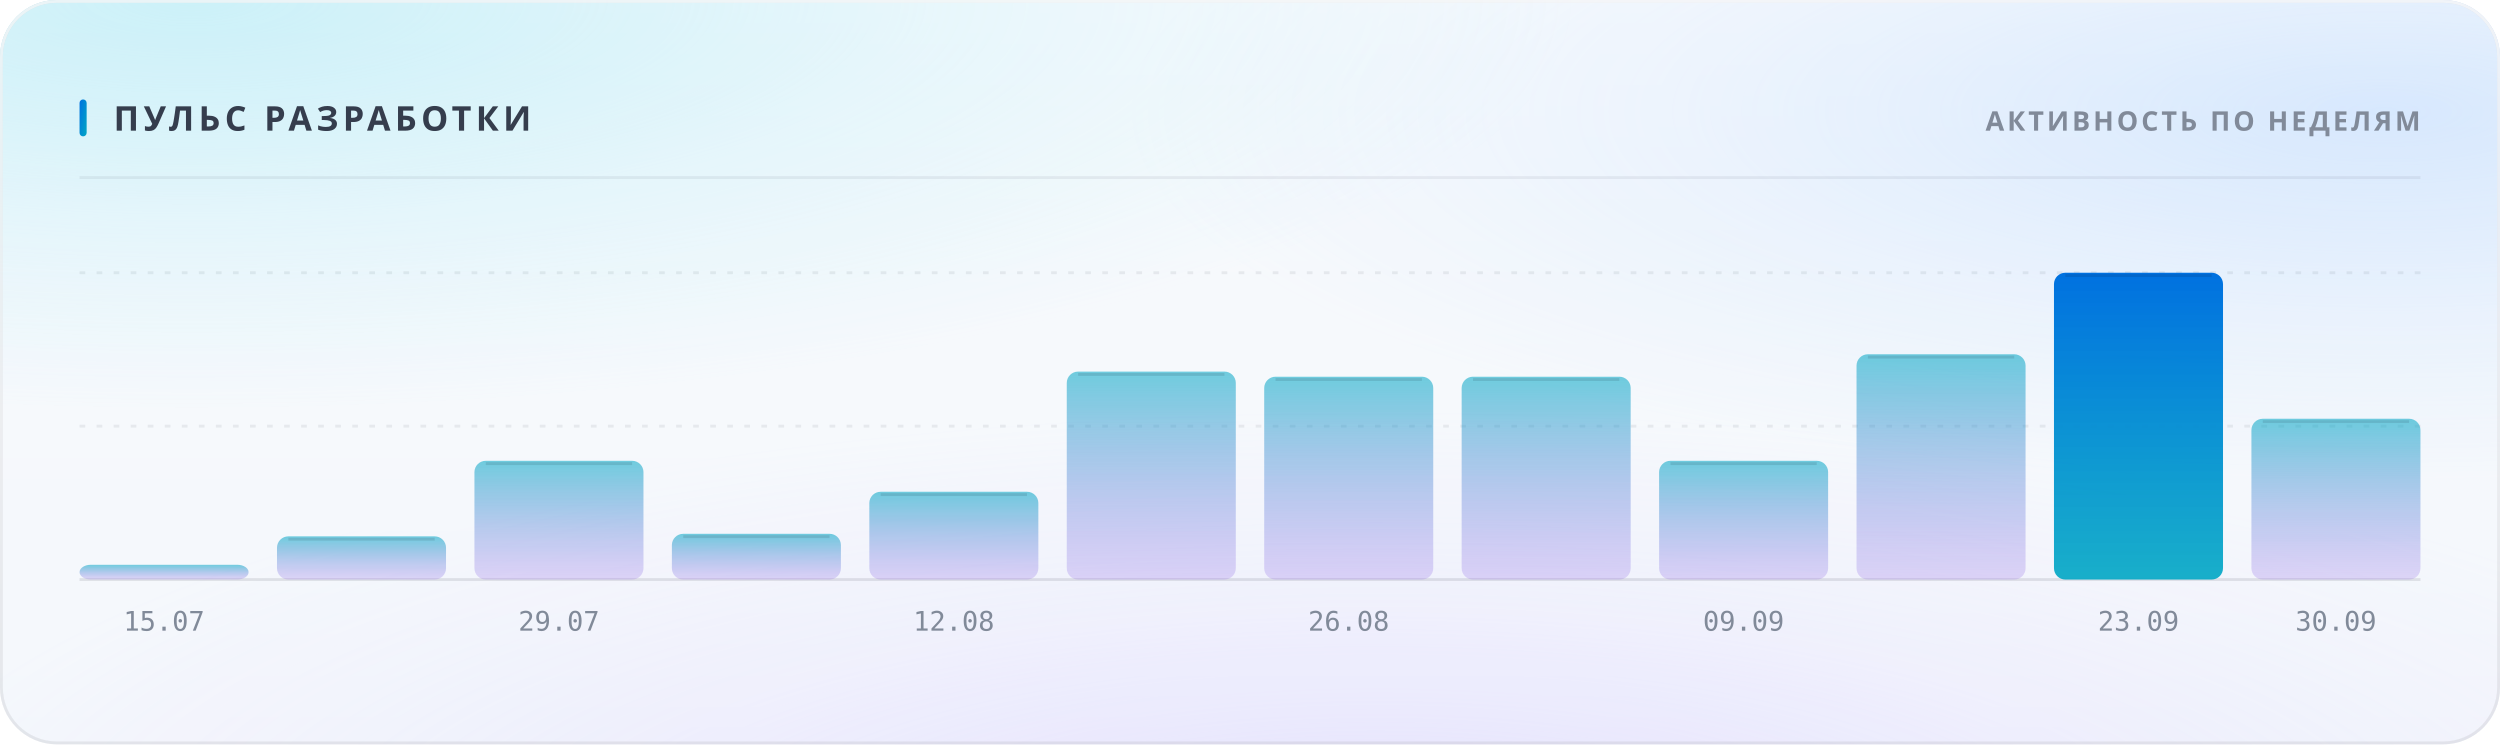
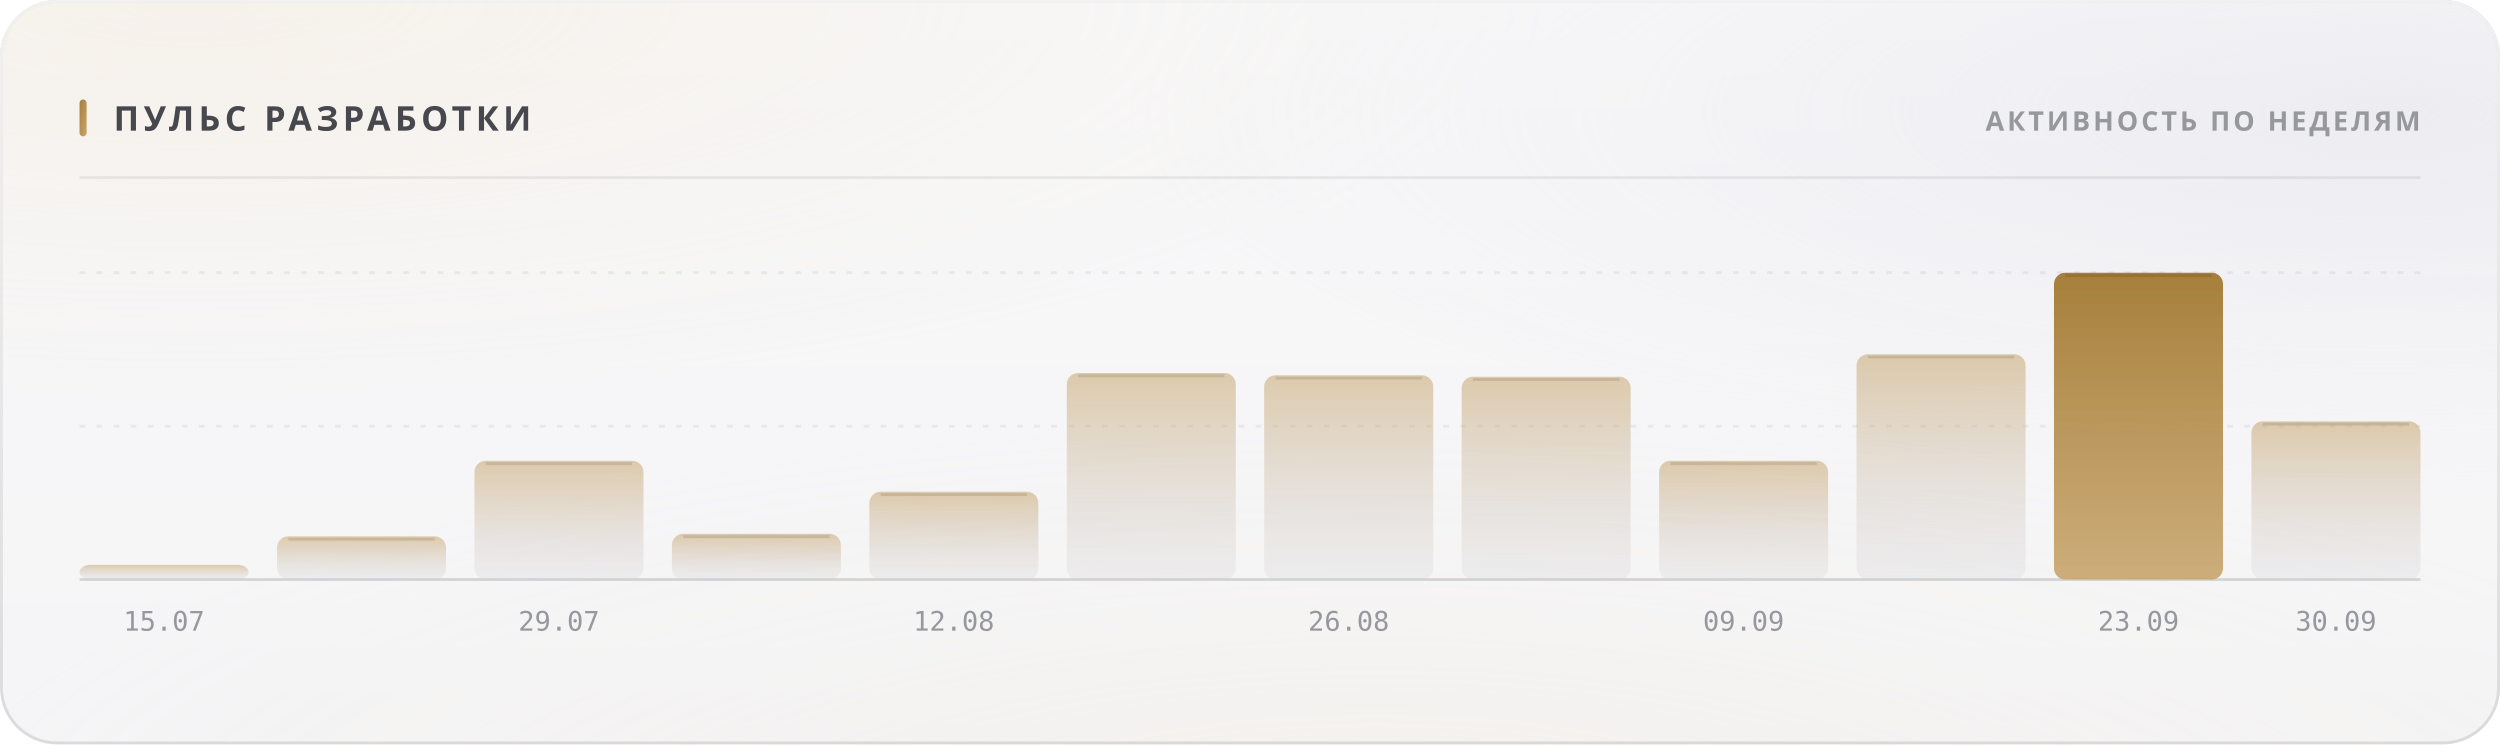
<svg xmlns="http://www.w3.org/2000/svg" width="880" height="262" viewBox="0 0 880 262" role="img">
  <style>
  text { font-family: -apple-system, BlinkMacSystemFont, 'Segoe UI', 'Noto Sans', Helvetica, Arial, sans-serif; }
  .mono { font-family: ui-monospace, 'SF Mono', 'Cascadia Mono', 'DejaVu Sans Mono', Menlo, Consolas, monospace; font-variant-numeric: tabular-nums; }
  .caps { letter-spacing: .1em; text-transform: uppercase; }

  @keyframes sheen  { from { transform: translateX(-120%); } to { transform: translateX(260%); } }
  @keyframes rise   { from { opacity: 0; transform: translateY(6px); } to { opacity: 1; transform: none; } }
  @keyframes slide  { from { opacity: 0; transform: translateX(-8px); } to { opacity: 1; transform: none; } }
  @keyframes grow   { from { transform: scaleY(0); } to { transform: scaleY(1); } }
  @keyframes widen  { from { transform: scaleX(0); } to { transform: scaleX(1); } }
  @keyframes draw   { from { stroke-dashoffset: 200; } to { stroke-dashoffset: 0; } }

  .sheen { animation: sheen 5.5s cubic-bezier(.45,0,.2,1) infinite; }
  .rise  { animation: rise .5s cubic-bezier(.16,1,.3,1) both; }
  .slide { animation: slide .42s cubic-bezier(.16,1,.3,1) both; }
  .bar   { transform-box: fill-box; transform-origin: 50% 100%;
           animation: grow .62s cubic-bezier(.16,1,.3,1) both; }
  .fill  { transform-box: fill-box; transform-origin: 0% 50%;
           animation: widen .8s cubic-bezier(.16,1,.3,1) both; }
  /* The hidden start state lives in the keyframes, never in the static rule.
     A renderer that ignores CSS animations then falls back to the FINISHED
     state — a drawn line, visible text — instead of an empty panel. */
  .spark { stroke-dasharray: 200;
           animation: draw 1.1s cubic-bezier(.16,1,.3,1) both; }

  @media (prefers-reduced-motion: reduce) {
    .sheen { animation: none; opacity: 0; }
    .rise, .slide, .bar, .fill, .spark { animation: none; opacity: 1; transform: none;
                                         stroke-dashoffset: 0; }
  }</style>
  <defs>
+     <filter id="grain5" x="0" y="0" width="100%" height="100%">
+       <feTurbulence type="fractalNoise" baseFrequency="0.85" numOctaves="3" stitchTiles="stitch" />
+       <feColorMatrix type="saturate" values="0" />
+     </filter>
    <linearGradient id="accent1" x1="0" y1="0" x2="1" y2="1">
-       <stop offset="0%" stop-color="#0071e0" />
-       <stop offset="100%" stop-color="#00a7c4" />
+       <stop offset="0%" stop-color="#a67f3b" />
+       <stop offset="100%" stop-color="#c8a56c" />
    </linearGradient>
-     <radialGradient id="aurora5" cx="0.08" cy="0" r="0.55">
-       <stop offset="0%" stop-color="#61d7ed" stop-opacity="0.55" />
-       <stop offset="55%" stop-color="#61d7ed" stop-opacity="0.193" />
-       <stop offset="100%" stop-color="#61d7ed" stop-opacity="0" />
+     <radialGradient id="aurora6" cx="0.08" cy="0" r="0.55">
+       <stop offset="0%" stop-color="#e7c99a" stop-opacity="0.28" />
+       <stop offset="55%" stop-color="#e7c99a" stop-opacity="0.098" />
+       <stop offset="100%" stop-color="#e7c99a" stop-opacity="0" />
    </radialGradient>
-     <radialGradient id="aurora6" cx="0.95" cy="0.15" r="0.5">
-       <stop offset="0%" stop-color="#6badff" stop-opacity="0.4" />
-       <stop offset="55%" stop-color="#6badff" stop-opacity="0.14" />
-       <stop offset="100%" stop-color="#6badff" stop-opacity="0" />
+     <radialGradient id="aurora7" cx="0.95" cy="0.15" r="0.5">
+       <stop offset="0%" stop-color="#ccccdb" stop-opacity="0.45" />
+       <stop offset="55%" stop-color="#ccccdb" stop-opacity="0.158" />
+       <stop offset="100%" stop-color="#ccccdb" stop-opacity="0" />
    </radialGradient>
-     <radialGradient id="aurora7" cx="0.55" cy="1.15" r="0.6">
-       <stop offset="0%" stop-color="#bda6ff" stop-opacity="0.35" />
-       <stop offset="55%" stop-color="#bda6ff" stop-opacity="0.122" />
-       <stop offset="100%" stop-color="#bda6ff" stop-opacity="0" />
+     <radialGradient id="aurora8" cx="0.55" cy="1.15" r="0.6">
+       <stop offset="0%" stop-color="#ead4b3" stop-opacity="0.2" />
+       <stop offset="55%" stop-color="#ead4b3" stop-opacity="0.07" />
+       <stop offset="100%" stop-color="#ead4b3" stop-opacity="0" />
    </radialGradient>
    <linearGradient id="glass2" x1="0" y1="0" x2="0" y2="1">
-       <stop offset="0%" stop-color="#ffffff" stop-opacity="0.45" />
-       <stop offset="100%" stop-color="#ffffff" stop-opacity="0.168" />
+       <stop offset="0%" stop-color="#ffffff" stop-opacity="0.42" />
+       <stop offset="100%" stop-color="#ffffff" stop-opacity="0.16" />
    </linearGradient>
    <linearGradient id="rim3" x1="0" y1="0" x2="0" y2="1">
      <stop offset="0%" stop-color="#ffffff" stop-opacity="0.7" />
-       <stop offset="100%" stop-color="#ffffff" stop-opacity="0.175" />
+       <stop offset="100%" stop-color="#ffffff" stop-opacity="0.15" />
    </linearGradient>
    <linearGradient id="spec4" x1="0" y1="0" x2="1" y2="0">
      <stop offset="0%" stop-color="#ffffff" stop-opacity="0" />
-       <stop offset="35%" stop-color="#ffffff" stop-opacity="0.8" />
-       <stop offset="70%" stop-color="#ffffff" stop-opacity="0.28" />
+       <stop offset="35%" stop-color="#ffffff" stop-opacity="0.72" />
+       <stop offset="70%" stop-color="#ffffff" stop-opacity="0.252" />
      <stop offset="100%" stop-color="#ffffff" stop-opacity="0" />
    </linearGradient>
-     <linearGradient id="barfill8" x1="0" y1="0" x2="0" y2="1">
-       <stop offset="0%" stop-color="#00a7c4" stop-opacity="0.55" />
-       <stop offset="100%" stop-color="#8658e1" stop-opacity="0.22" />
-     </linearGradient>
    <linearGradient id="barfill9" x1="0" y1="0" x2="0" y2="1">
-       <stop offset="0%" stop-color="#00a7c4" stop-opacity="0.55" />
-       <stop offset="100%" stop-color="#8658e1" stop-opacity="0.22" />
+       <stop offset="0%" stop-color="#c8a56c" stop-opacity="0.55" />
+       <stop offset="100%" stop-color="#cdcdd4" stop-opacity="0.22" />
    </linearGradient>
    <linearGradient id="barfill10" x1="0" y1="0" x2="0" y2="1">
-       <stop offset="0%" stop-color="#00a7c4" stop-opacity="0.55" />
-       <stop offset="100%" stop-color="#8658e1" stop-opacity="0.22" />
+       <stop offset="0%" stop-color="#c8a56c" stop-opacity="0.55" />
+       <stop offset="100%" stop-color="#cdcdd4" stop-opacity="0.22" />
    </linearGradient>
    <linearGradient id="barfill11" x1="0" y1="0" x2="0" y2="1">
-       <stop offset="0%" stop-color="#00a7c4" stop-opacity="0.55" />
-       <stop offset="100%" stop-color="#8658e1" stop-opacity="0.22" />
+       <stop offset="0%" stop-color="#c8a56c" stop-opacity="0.55" />
+       <stop offset="100%" stop-color="#cdcdd4" stop-opacity="0.22" />
    </linearGradient>
    <linearGradient id="barfill12" x1="0" y1="0" x2="0" y2="1">
-       <stop offset="0%" stop-color="#00a7c4" stop-opacity="0.55" />
-       <stop offset="100%" stop-color="#8658e1" stop-opacity="0.22" />
+       <stop offset="0%" stop-color="#c8a56c" stop-opacity="0.55" />
+       <stop offset="100%" stop-color="#cdcdd4" stop-opacity="0.22" />
    </linearGradient>
    <linearGradient id="barfill13" x1="0" y1="0" x2="0" y2="1">
-       <stop offset="0%" stop-color="#00a7c4" stop-opacity="0.55" />
-       <stop offset="100%" stop-color="#8658e1" stop-opacity="0.22" />
+       <stop offset="0%" stop-color="#c8a56c" stop-opacity="0.55" />
+       <stop offset="100%" stop-color="#cdcdd4" stop-opacity="0.22" />
    </linearGradient>
    <linearGradient id="barfill14" x1="0" y1="0" x2="0" y2="1">
-       <stop offset="0%" stop-color="#00a7c4" stop-opacity="0.55" />
-       <stop offset="100%" stop-color="#8658e1" stop-opacity="0.22" />
+       <stop offset="0%" stop-color="#c8a56c" stop-opacity="0.55" />
+       <stop offset="100%" stop-color="#cdcdd4" stop-opacity="0.22" />
    </linearGradient>
    <linearGradient id="barfill15" x1="0" y1="0" x2="0" y2="1">
-       <stop offset="0%" stop-color="#00a7c4" stop-opacity="0.55" />
-       <stop offset="100%" stop-color="#8658e1" stop-opacity="0.22" />
+       <stop offset="0%" stop-color="#c8a56c" stop-opacity="0.55" />
+       <stop offset="100%" stop-color="#cdcdd4" stop-opacity="0.22" />
    </linearGradient>
    <linearGradient id="barfill16" x1="0" y1="0" x2="0" y2="1">
-       <stop offset="0%" stop-color="#00a7c4" stop-opacity="0.55" />
-       <stop offset="100%" stop-color="#8658e1" stop-opacity="0.22" />
+       <stop offset="0%" stop-color="#c8a56c" stop-opacity="0.55" />
+       <stop offset="100%" stop-color="#cdcdd4" stop-opacity="0.22" />
    </linearGradient>
    <linearGradient id="barfill17" x1="0" y1="0" x2="0" y2="1">
-       <stop offset="0%" stop-color="#00a7c4" stop-opacity="0.55" />
-       <stop offset="100%" stop-color="#8658e1" stop-opacity="0.22" />
+       <stop offset="0%" stop-color="#c8a56c" stop-opacity="0.55" />
+       <stop offset="100%" stop-color="#cdcdd4" stop-opacity="0.22" />
    </linearGradient>
    <linearGradient id="barfill18" x1="0" y1="0" x2="0" y2="1">
-       <stop offset="0%" stop-color="#0071e0" stop-opacity="1" />
-       <stop offset="100%" stop-color="#00a7c4" stop-opacity="0.9" />
+       <stop offset="0%" stop-color="#c8a56c" stop-opacity="0.55" />
+       <stop offset="100%" stop-color="#cdcdd4" stop-opacity="0.22" />
    </linearGradient>
    <linearGradient id="barfill19" x1="0" y1="0" x2="0" y2="1">
-       <stop offset="0%" stop-color="#00a7c4" stop-opacity="0.55" />
-       <stop offset="100%" stop-color="#8658e1" stop-opacity="0.22" />
+       <stop offset="0%" stop-color="#a67f3b" stop-opacity="1" />
+       <stop offset="100%" stop-color="#c8a56c" stop-opacity="0.9" />
+     </linearGradient>
+     <linearGradient id="barfill20" x1="0" y1="0" x2="0" y2="1">
+       <stop offset="0%" stop-color="#c8a56c" stop-opacity="0.55" />
+       <stop offset="100%" stop-color="#cdcdd4" stop-opacity="0.22" />
    </linearGradient>
  </defs>
-   <rect width="880" height="262" rx="20" fill="#f2f6fb" />
-   <rect width="880" height="262" rx="20" fill="url(#aurora5)" />
+   <rect width="880" height="262" rx="20" fill="#f3f3f5" />
  <rect width="880" height="262" rx="20" fill="url(#aurora6)" />
  <rect width="880" height="262" rx="20" fill="url(#aurora7)" />
+   <rect width="880" height="262" rx="20" fill="url(#aurora8)" />
  <rect width="880" height="262" rx="20" fill="url(#glass2)" />
-   <rect x=".5" y=".5" width="879" height="261" rx="19.5" fill="none" stroke="rgba(10,16,36,0.1)" />
+   <rect width="880" height="262" rx="20" filter="url(#grain5)" opacity="0.06" style="mix-blend-mode:overlay" />
+   <rect x=".5" y=".5" width="879" height="261" rx="19.5" fill="none" stroke="rgba(10,10,12,0.14)" />
  <rect x=".5" y=".5" width="879" height="261" rx="19.5" fill="none" stroke="url(#rim3)" />
  <path d="M20 1 H860" stroke="url(#spec4)" stroke-width="1.2" fill="none" />
  <rect x="28" y="35" width="2.5" height="13" rx="1.25" fill="url(#accent1)" />
-   <text x="40" y="46" font-size="12" font-weight="700" fill="#353d4d" letter-spacing="0.13em">ПУЛЬС РАЗРАБОТКИ</text>
-   <text x="852" y="46" font-size="9.5" font-weight="600" fill="#818a99" text-anchor="end" letter-spacing="0.11em">АКТИВНОСТЬ ПО НЕДЕЛЯМ</text>
-   <path d="M28 62.5 H852" stroke="rgba(10,16,36,0.06)" stroke-width="1" />
-   <path d="M28 150.0 H852" stroke="rgba(10,16,36,0.07)" stroke-width="1" stroke-dasharray="2 4" />
-   <path d="M28 96.0 H852" stroke="rgba(10,16,36,0.07)" stroke-width="1" stroke-dasharray="2 4" />
-   <path d="M28 204 H852" stroke="rgba(10,16,36,0.1)" stroke-width="1" />
-   <rect class="bar" x="28.0" y="198.8" width="59.5" height="5.2" rx="4" fill="url(#barfill8)" opacity="1" style="animation-delay:0s" />
-   <text x="57.75" y="222" font-size="9.5" font-weight="400" fill="#818a99" text-anchor="middle" class="mono">15.07</text>
-   <rect class="bar" x="97.5" y="188.8" width="59.5" height="15.2" rx="4" fill="url(#barfill9)" opacity="1" style="animation-delay:0.038s" />
-   <path d="M101.5 189.8 H153.0" stroke="rgba(10,16,36,0.11)" stroke-width="1" />
-   <rect class="bar" x="167.0" y="162.2" width="59.5" height="41.8" rx="4" fill="url(#barfill10)" opacity="1" style="animation-delay:0.076s" />
-   <path d="M171.0 163.2 H222.5" stroke="rgba(10,16,36,0.11)" stroke-width="1" />
-   <text x="196.75" y="222" font-size="9.5" font-weight="400" fill="#818a99" text-anchor="middle" class="mono">29.07</text>
-   <rect class="bar" x="236.5" y="187.9" width="59.5" height="16.1" rx="4" fill="url(#barfill11)" opacity="1" style="animation-delay:0.114s" />
-   <path d="M240.5 188.9 H292.0" stroke="rgba(10,16,36,0.11)" stroke-width="1" />
-   <rect class="bar" x="306.0" y="173.1" width="59.5" height="30.9" rx="4" fill="url(#barfill12)" opacity="1" style="animation-delay:0.152s" />
-   <path d="M310.0 174.1 H361.5" stroke="rgba(10,16,36,0.11)" stroke-width="1" />
-   <text x="335.75" y="222" font-size="9.5" font-weight="400" fill="#818a99" text-anchor="middle" class="mono">12.08</text>
-   <rect class="bar" x="375.5" y="130.8" width="59.5" height="73.2" rx="4" fill="url(#barfill13)" opacity="1" style="animation-delay:0.19s" />
-   <path d="M379.5 131.8 H431.0" stroke="rgba(10,16,36,0.11)" stroke-width="1" />
-   <rect class="bar" x="445.0" y="132.6" width="59.5" height="71.4" rx="4" fill="url(#barfill14)" opacity="1" style="animation-delay:0.228s" />
-   <path d="M449.0 133.6 H500.5" stroke="rgba(10,16,36,0.11)" stroke-width="1" />
-   <text x="474.75" y="222" font-size="9.5" font-weight="400" fill="#818a99" text-anchor="middle" class="mono">26.08</text>
-   <rect class="bar" x="514.5" y="132.6" width="59.5" height="71.4" rx="4" fill="url(#barfill15)" opacity="1" style="animation-delay:0.266s" />
-   <path d="M518.5 133.6 H570.0" stroke="rgba(10,16,36,0.11)" stroke-width="1" />
-   <rect class="bar" x="584.0" y="162.2" width="59.5" height="41.8" rx="4" fill="url(#barfill16)" opacity="1" style="animation-delay:0.304s" />
-   <path d="M588.0 163.2 H639.5" stroke="rgba(10,16,36,0.11)" stroke-width="1" />
-   <text x="613.75" y="222" font-size="9.5" font-weight="400" fill="#818a99" text-anchor="middle" class="mono">09.09</text>
-   <rect class="bar" x="653.5" y="124.7" width="59.5" height="79.3" rx="4" fill="url(#barfill17)" opacity="1" style="animation-delay:0.342s" />
-   <path d="M657.5 125.7 H709.0" stroke="rgba(10,16,36,0.11)" stroke-width="1" />
-   <rect class="bar" x="723.0" y="96.0" width="59.5" height="108.0" rx="4" fill="url(#barfill18)" opacity="1" style="animation-delay:0.38s" />
-   <path d="M727.0 97.0 H778.5" stroke="rgba(10,16,36,0.11)" stroke-width="1" />
-   <text x="752.75" y="222" font-size="9.5" font-weight="400" fill="#818a99" text-anchor="middle" class="mono">23.09</text>
-   <rect class="bar" x="792.5" y="147.4" width="59.5" height="56.6" rx="4" fill="url(#barfill19)" opacity="1" style="animation-delay:0.418s" />
-   <path d="M796.5 148.4 H848.0" stroke="rgba(10,16,36,0.11)" stroke-width="1" />
-   <text x="822.25" y="222" font-size="9.5" font-weight="400" fill="#818a99" text-anchor="middle" class="mono">30.09</text>
+   <text x="40" y="46" font-size="12" font-weight="700" fill="#47474e" letter-spacing="0.13em">ПУЛЬС РАЗРАБОТКИ</text>
+   <text x="852" y="46" font-size="9.5" font-weight="600" fill="#97989e" text-anchor="end" letter-spacing="0.11em">АКТИВНОСТЬ ПО НЕДЕЛЯМ</text>
+   <path d="M28 62.5 H852" stroke="rgba(10,10,12,0.07)" stroke-width="1" />
+   <path d="M28 150.0 H852" stroke="rgba(10,10,12,0.06)" stroke-width="1" stroke-dasharray="2 4" />
+   <path d="M28 96.0 H852" stroke="rgba(10,10,12,0.06)" stroke-width="1" stroke-dasharray="2 4" />
+   <path d="M28 204 H852" stroke="rgba(10,10,12,0.14)" stroke-width="1" />
+   <rect class="bar" x="28.0" y="198.8" width="59.5" height="5.2" rx="4" fill="url(#barfill9)" opacity="1" style="animation-delay:0s" />
+   <text x="57.75" y="222" font-size="9.5" font-weight="400" fill="#97989e" text-anchor="middle" class="mono">15.07</text>
+   <rect class="bar" x="97.5" y="188.8" width="59.5" height="15.2" rx="4" fill="url(#barfill10)" opacity="1" style="animation-delay:0.038s" />
+   <path d="M101.5 189.8 H153.0" stroke="rgba(10,10,12,0.11)" stroke-width="1" />
+   <rect class="bar" x="167.0" y="162.2" width="59.5" height="41.8" rx="4" fill="url(#barfill11)" opacity="1" style="animation-delay:0.076s" />
+   <path d="M171.0 163.2 H222.5" stroke="rgba(10,10,12,0.11)" stroke-width="1" />
+   <text x="196.75" y="222" font-size="9.5" font-weight="400" fill="#97989e" text-anchor="middle" class="mono">29.07</text>
+   <rect class="bar" x="236.5" y="187.9" width="59.5" height="16.1" rx="4" fill="url(#barfill12)" opacity="1" style="animation-delay:0.114s" />
+   <path d="M240.5 188.9 H292.0" stroke="rgba(10,10,12,0.11)" stroke-width="1" />
+   <rect class="bar" x="306.0" y="173.1" width="59.5" height="30.9" rx="4" fill="url(#barfill13)" opacity="1" style="animation-delay:0.152s" />
+   <path d="M310.0 174.1 H361.5" stroke="rgba(10,10,12,0.11)" stroke-width="1" />
+   <text x="335.75" y="222" font-size="9.5" font-weight="400" fill="#97989e" text-anchor="middle" class="mono">12.08</text>
+   <rect class="bar" x="375.5" y="131.3" width="59.5" height="72.7" rx="4" fill="url(#barfill14)" opacity="1" style="animation-delay:0.19s" />
+   <path d="M379.5 132.3 H431.0" stroke="rgba(10,10,12,0.11)" stroke-width="1" />
+   <rect class="bar" x="445.0" y="132.1" width="59.5" height="71.9" rx="4" fill="url(#barfill15)" opacity="1" style="animation-delay:0.228s" />
+   <path d="M449.0 133.1 H500.5" stroke="rgba(10,10,12,0.11)" stroke-width="1" />
+   <text x="474.75" y="222" font-size="9.5" font-weight="400" fill="#97989e" text-anchor="middle" class="mono">26.08</text>
+   <rect class="bar" x="514.5" y="132.6" width="59.5" height="71.4" rx="4" fill="url(#barfill16)" opacity="1" style="animation-delay:0.266s" />
+   <path d="M518.5 133.6 H570.0" stroke="rgba(10,10,12,0.11)" stroke-width="1" />
+   <rect class="bar" x="584.0" y="162.2" width="59.5" height="41.8" rx="4" fill="url(#barfill17)" opacity="1" style="animation-delay:0.304s" />
+   <path d="M588.0 163.2 H639.5" stroke="rgba(10,10,12,0.11)" stroke-width="1" />
+   <text x="613.75" y="222" font-size="9.5" font-weight="400" fill="#97989e" text-anchor="middle" class="mono">09.09</text>
+   <rect class="bar" x="653.5" y="124.7" width="59.5" height="79.3" rx="4" fill="url(#barfill18)" opacity="1" style="animation-delay:0.342s" />
+   <path d="M657.5 125.7 H709.0" stroke="rgba(10,10,12,0.11)" stroke-width="1" />
+   <rect class="bar" x="723.0" y="96.0" width="59.5" height="108.0" rx="4" fill="url(#barfill19)" opacity="1" style="animation-delay:0.38s" />
+   <path d="M727.0 97.0 H778.5" stroke="rgba(10,10,12,0.11)" stroke-width="1" />
+   <text x="752.75" y="222" font-size="9.5" font-weight="400" fill="#97989e" text-anchor="middle" class="mono">23.09</text>
+   <rect class="bar" x="792.5" y="148.3" width="59.5" height="55.7" rx="4" fill="url(#barfill20)" opacity="1" style="animation-delay:0.418s" />
+   <path d="M796.5 149.3 H848.0" stroke="rgba(10,10,12,0.11)" stroke-width="1" />
+   <text x="822.25" y="222" font-size="9.5" font-weight="400" fill="#97989e" text-anchor="middle" class="mono">30.09</text>
</svg>
